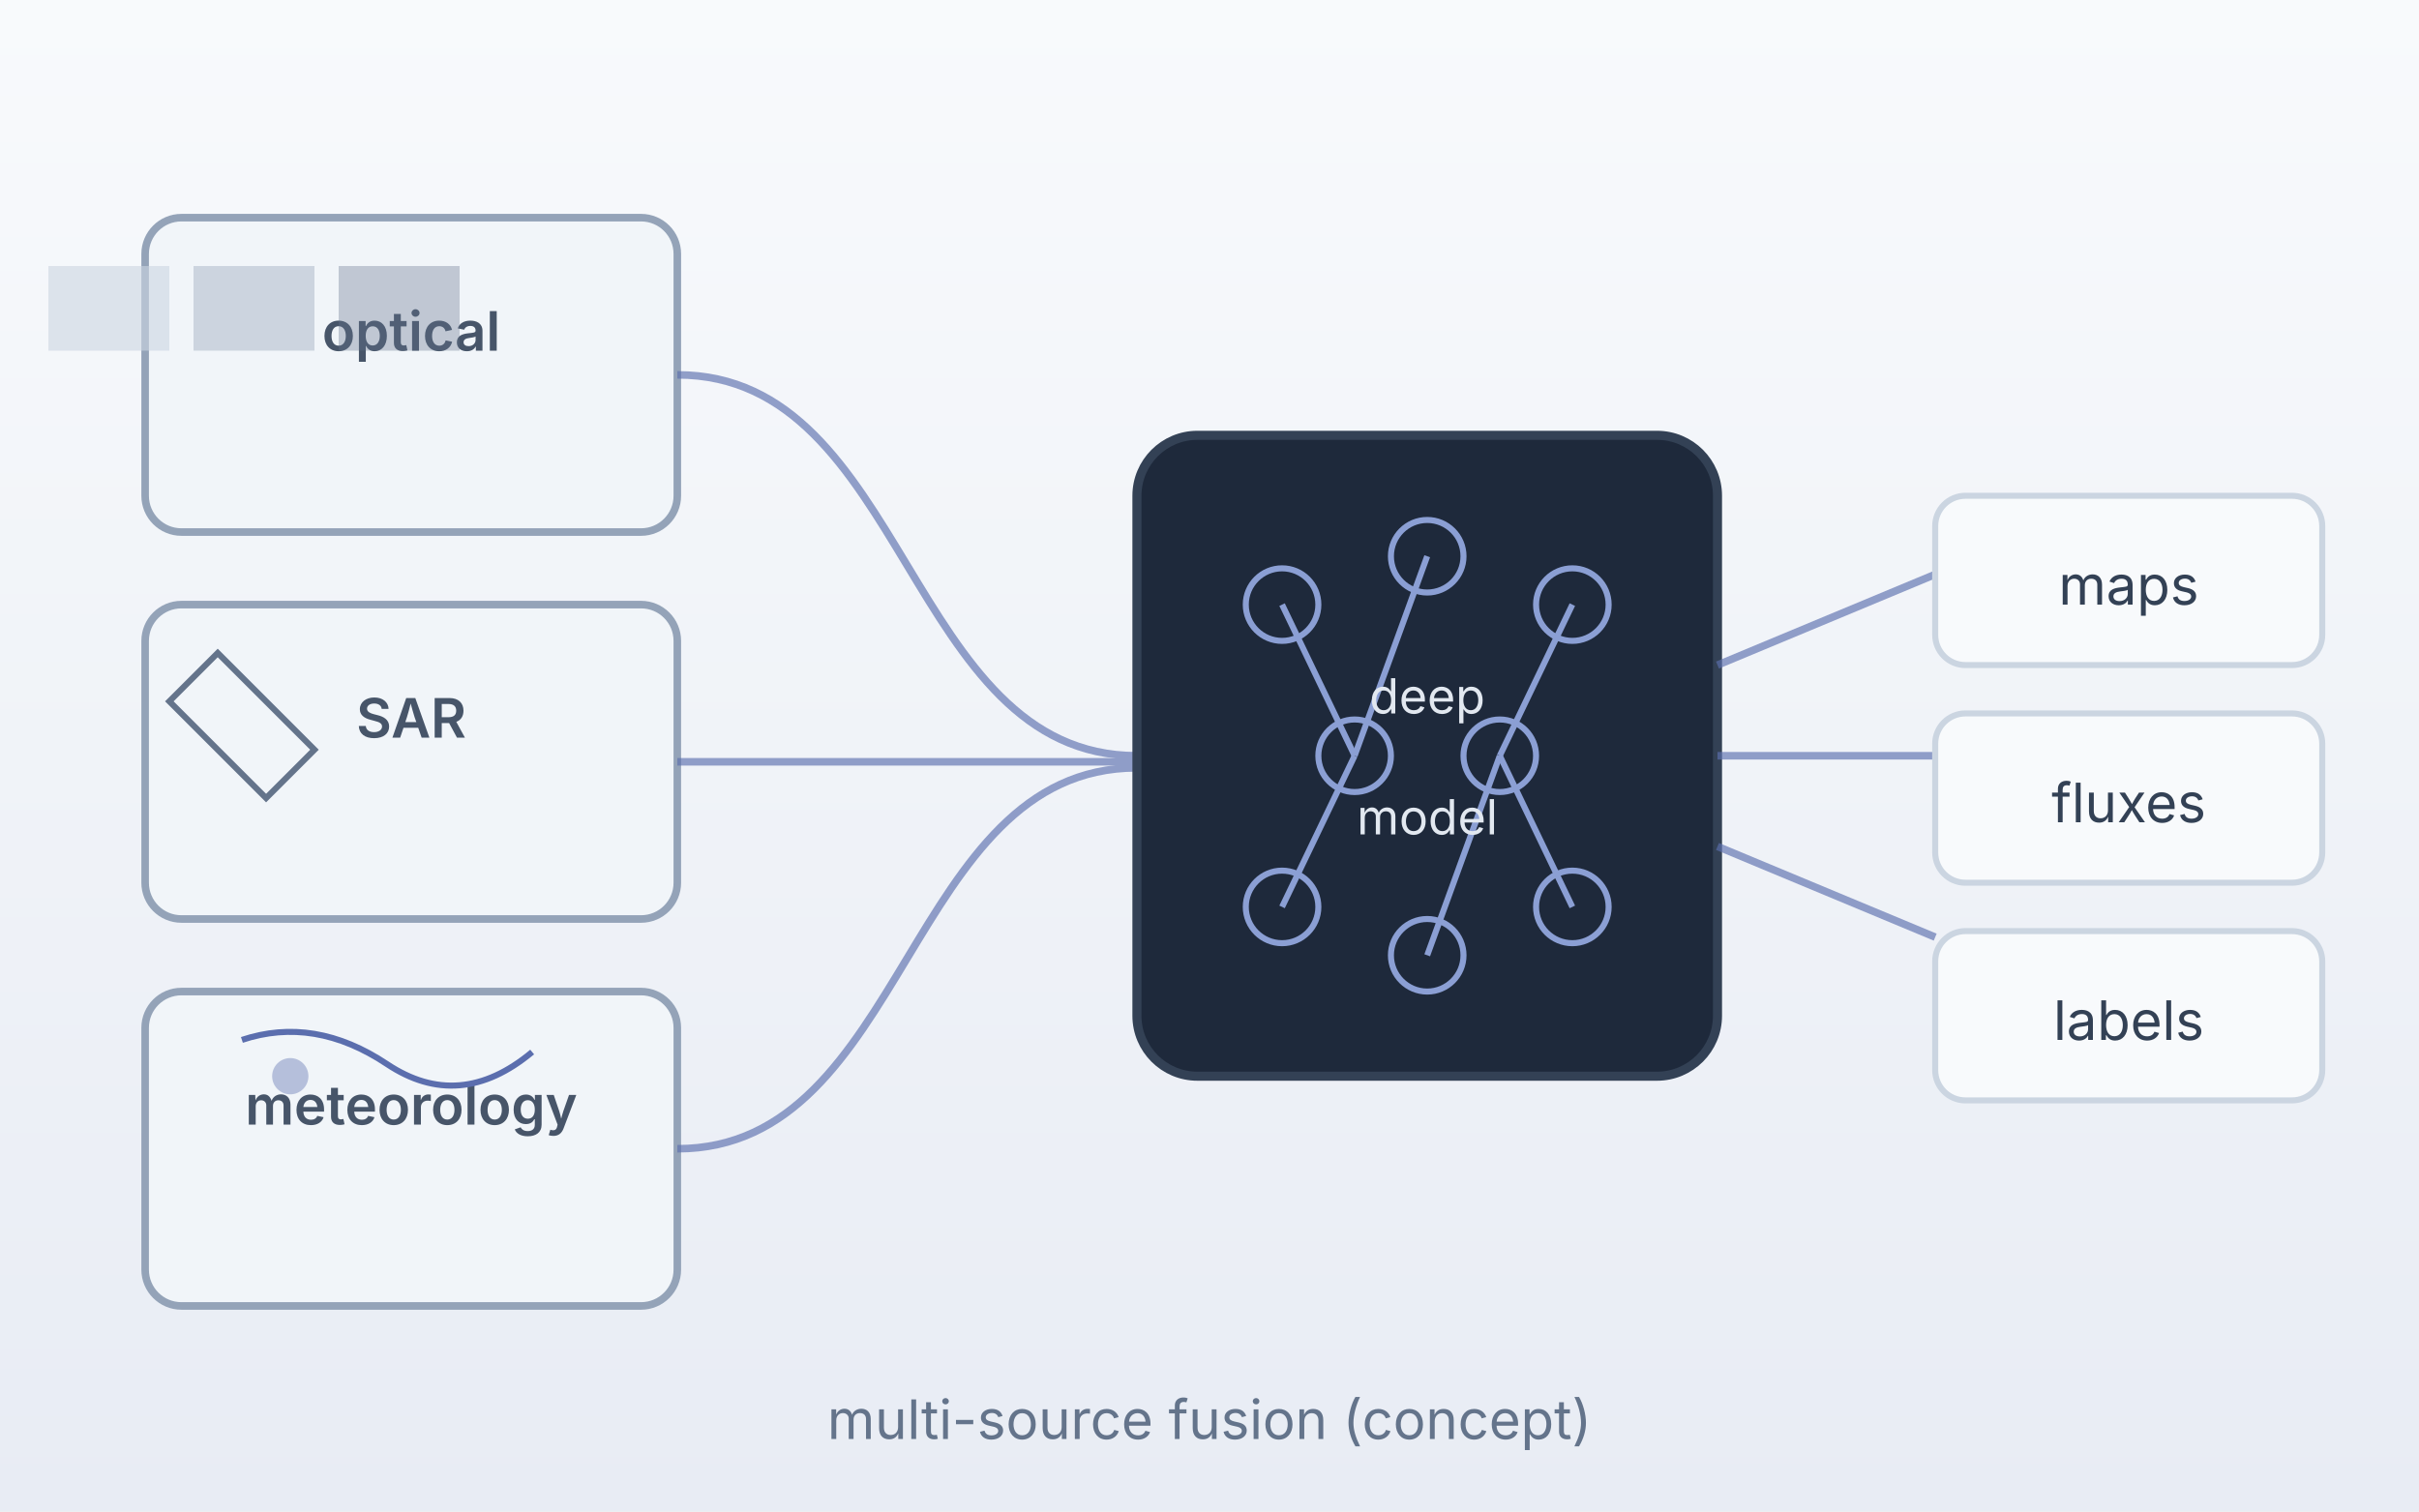
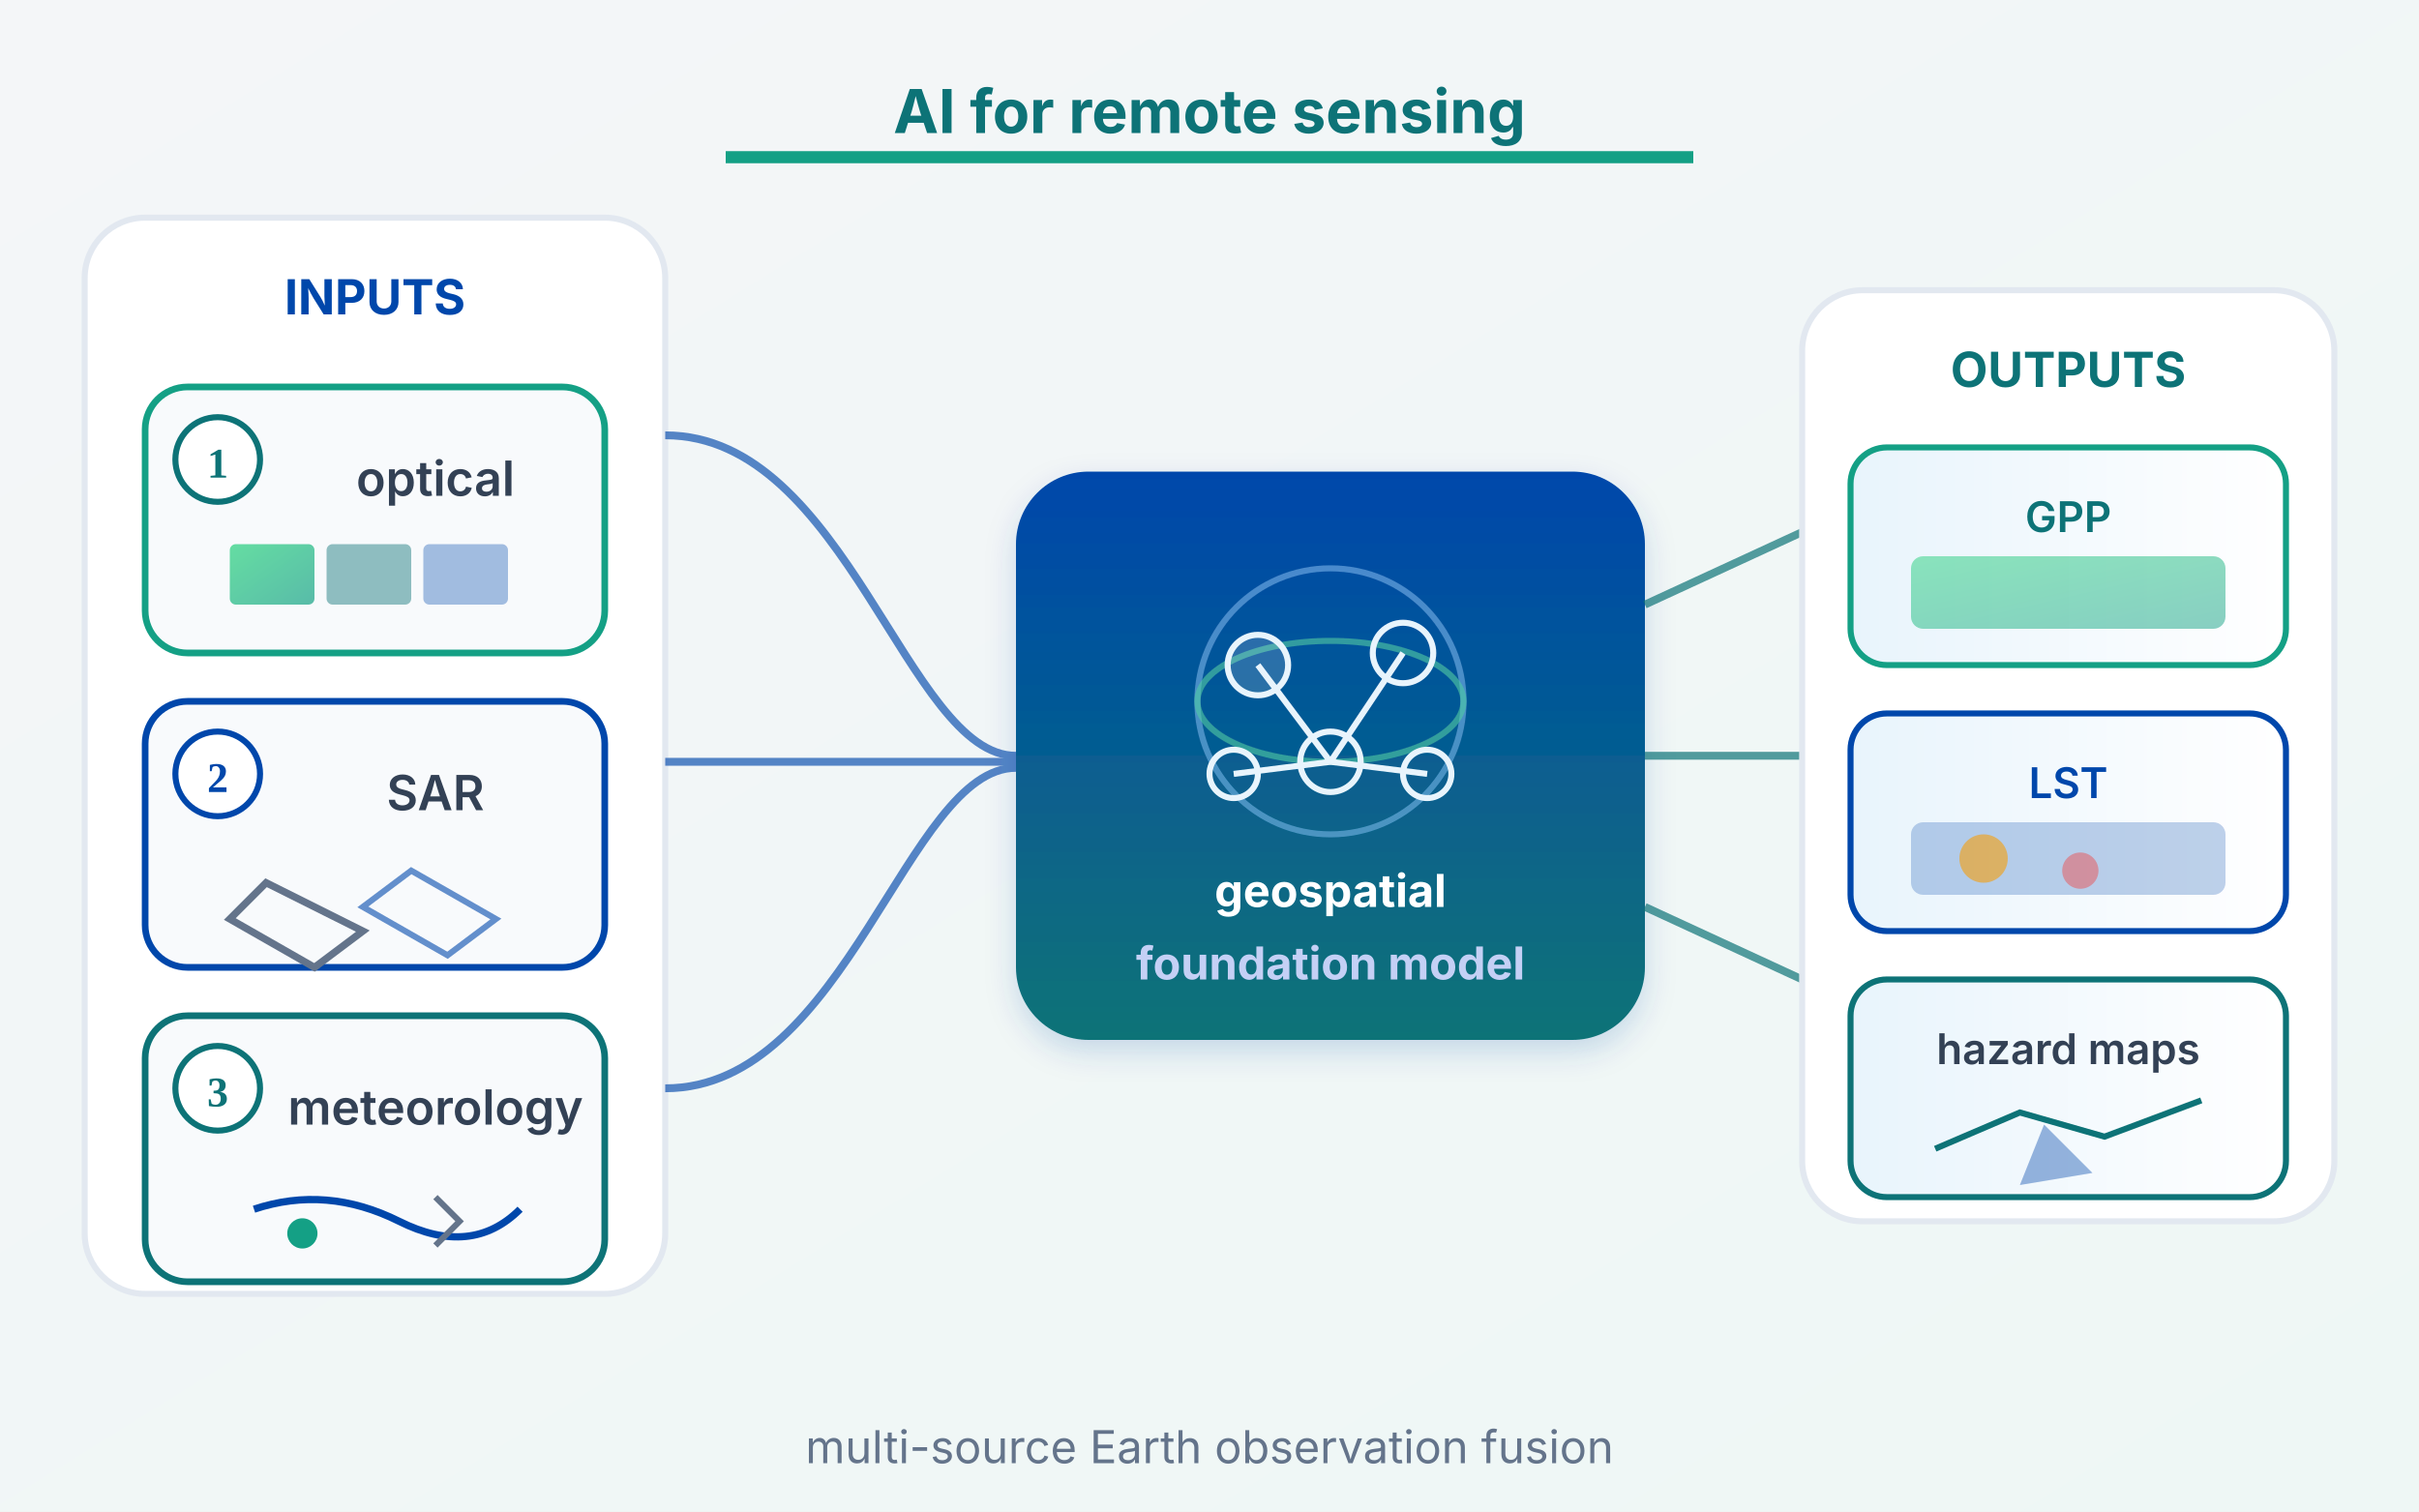
- <svg xmlns="http://www.w3.org/2000/svg" viewBox="0 0 400 250" role="img" aria-label="Conceptual diagram: AI fusion for remote sensing">
+ <svg xmlns="http://www.w3.org/2000/svg" viewBox="0 0 400 250" role="img" aria-label="Geospatial foundation model fusing optical, SAR, and meteorology for Earth observation outputs">
  <defs>
-     <linearGradient id="panel" x1="0" y1="0" x2="0" y2="1">
-       <stop offset="0%" stop-color="#f8fafc" />
-       <stop offset="100%" stop-color="#e8ecf4" />
+     <linearGradient id="ai-bg" x1="0" y1="0" x2="1" y2="1">
+       <stop offset="0%" stop-color="#f4f6f8" />
+       <stop offset="100%" stop-color="#eef7f5" />
    </linearGradient>
+     <linearGradient id="ai-model" x1="0" y1="0" x2="0" y2="1">
+       <stop offset="0%" stop-color="#0047ab" />
+       <stop offset="100%" stop-color="#0d7377" />
+     </linearGradient>
+     <linearGradient id="ai-optical" x1="0" y1="0" x2="1" y2="1">
+       <stop offset="0%" stop-color="#26d07c" />
+       <stop offset="100%" stop-color="#14a085" />
+     </linearGradient>
+     <linearGradient id="ai-out" x1="0" y1="0" x2="1" y2="0">
+       <stop offset="0%" stop-color="#e8f4fc" />
+       <stop offset="100%" stop-color="#fff" />
+     </linearGradient>
+     <filter id="ai-glow" x="-10%" y="-10%" width="120%" height="120%">
+       <feDropShadow dx="0" dy="2" stdDeviation="2.5" flood-color="#0047ab" flood-opacity="0.18" />
+     </filter>
  </defs>
-   <rect width="400" height="250" fill="url(#panel)" />
-   <g font-family="Inter, system-ui, sans-serif" font-size="9" fill="#475569" font-weight="600">
-     <rect x="24" y="36" width="88" height="52" rx="6" fill="#f1f5f9" stroke="#94a3b8" stroke-width="1.25" />
-     <text x="68" y="58" text-anchor="middle">optical</text>
-     <rect x="8" y="44" width="20" height="14" fill="#cbd5e1" opacity="0.6" />
-     <rect x="32" y="44" width="20" height="14" fill="#94a3b8" opacity="0.4" />
-     <rect x="56" y="44" width="20" height="14" fill="#64748b" opacity="0.35" />
-     <rect x="24" y="100" width="88" height="52" rx="6" fill="#f1f5f9" stroke="#94a3b8" stroke-width="1.25" />
-     <text x="68" y="122" text-anchor="middle">SAR</text>
-     <path d="M36 108 L52 124 L44 132 L28 116 Z" fill="none" stroke="#64748b" stroke-width="1" />
-     <rect x="24" y="164" width="88" height="52" rx="6" fill="#f1f5f9" stroke="#94a3b8" stroke-width="1.25" />
-     <text x="68" y="186" text-anchor="middle">meteorology</text>
-     <path d="M40 172 Q52 168 64 176 T88 174" fill="none" stroke="#5b6eae" stroke-width="1" />
-     <circle cx="48" cy="178" r="3" fill="#5b6eae" opacity="0.4" />
+   <rect width="400" height="250" fill="url(#ai-bg)" />
+   <text x="200" y="22" text-anchor="middle" font-family="Inter, system-ui, sans-serif" font-size="10" font-weight="700" fill="#0d7377">AI for remote sensing</text>
+   <line x1="120" y1="26" x2="280" y2="26" stroke="#14a085" stroke-width="2" />
+   <g transform="translate(14, 36)">
+     <rect width="96" height="178" rx="10" fill="#fff" stroke="#e2e8f0" stroke-width="1" />
+     <text x="48" y="16" text-anchor="middle" font-size="8" font-weight="700" fill="#0047ab" font-family="Inter, system-ui, sans-serif">INPUTS</text>
+     <g transform="translate(10, 28)">
+       <rect width="76" height="44" rx="7" fill="#f8fafc" stroke="#14a085" stroke-width="1.1" />
+       <circle cx="12" cy="12" r="7" fill="#fff" stroke="#0d7377" stroke-width="1" />
+       <text x="12" y="15" text-anchor="middle" font-size="7" font-weight="700" fill="#0d7377">1</text>
+       <text x="48" y="18" text-anchor="middle" font-size="8" font-weight="600" fill="#334155" font-family="Inter, system-ui, sans-serif">optical</text>
+       <rect x="14" y="26" width="14" height="10" rx="1" fill="url(#ai-optical)" opacity="0.7" />
+       <rect x="30" y="26" width="14" height="10" rx="1" fill="#0d7377" opacity="0.45" />
+       <rect x="46" y="26" width="14" height="10" rx="1" fill="#0047ab" opacity="0.35" />
+     </g>
+     <g transform="translate(10, 80)">
+       <rect width="76" height="44" rx="7" fill="#f8fafc" stroke="#0047ab" stroke-width="1.1" />
+       <circle cx="12" cy="12" r="7" fill="#fff" stroke="#0047ab" stroke-width="1" />
+       <text x="12" y="15" text-anchor="middle" font-size="7" font-weight="700" fill="#0047ab">2</text>
+       <text x="48" y="18" text-anchor="middle" font-size="8" font-weight="600" fill="#334155" font-family="Inter, system-ui, sans-serif">SAR</text>
+       <path d="M20 30 L36 38 L28 44 L14 36 Z" fill="none" stroke="#64748b" stroke-width="1.2" />
+       <path d="M44 28 L58 36 L50 42 L36 34 Z" fill="none" stroke="#0047ab" stroke-width="1" opacity="0.6" />
+     </g>
+     <g transform="translate(10, 132)">
+       <rect width="76" height="44" rx="7" fill="#f8fafc" stroke="#0d7377" stroke-width="1.1" />
+       <circle cx="12" cy="12" r="7" fill="#fff" stroke="#0d7377" stroke-width="1" />
+       <text x="12" y="15" text-anchor="middle" font-size="7" font-weight="700" fill="#0d7377">3</text>
+       <text x="48" y="18" text-anchor="middle" font-size="8" font-weight="600" fill="#334155" font-family="Inter, system-ui, sans-serif">meteorology</text>
+       <path d="M18 32 Q30 28 42 34 T62 32" fill="none" stroke="#0047ab" stroke-width="1.2" />
+       <circle cx="26" cy="36" r="2.5" fill="#14a085" />
+       <path d="M48 30 L52 34 L48 38" fill="none" stroke="#64748b" stroke-width="1" />
+     </g>
  </g>
-   <g fill="none" stroke="#5b6eae" stroke-width="1.25" opacity="0.65">
-     <path d="M112 62 C150 62 150 125 188 125" />
-     <path d="M112 126 L188 126" />
-     <path d="M112 190 C150 190 150 127 188 127" />
+   <g fill="none" stroke="#0047ab" stroke-width="1.3" opacity="0.65">
+     <path d="M110 72 C140 72 150 125 168 125" />
+     <path d="M110 126 L168 126" />
+     <path d="M110 180 C140 180 150 127 168 127" />
  </g>
-   <rect x="188" y="72" width="96" height="106" rx="10" fill="#1e293b" stroke="#334155" stroke-width="1.5" />
-   <g fill="none" stroke="#8b9fd4" stroke-width="1">
-     <circle cx="212" cy="100" r="6" />
-     <circle cx="236" cy="92" r="6" />
-     <circle cx="260" cy="100" r="6" />
-     <circle cx="224" cy="125" r="6" />
-     <circle cx="248" cy="125" r="6" />
-     <circle cx="212" cy="150" r="6" />
-     <circle cx="236" cy="158" r="6" />
-     <circle cx="260" cy="150" r="6" />
-     <line x1="212" y1="100" x2="224" y2="125" />
-     <line x1="236" y1="92" x2="224" y2="125" />
-     <line x1="260" y1="100" x2="248" y2="125" />
-     <line x1="224" y1="125" x2="212" y2="150" />
-     <line x1="248" y1="125" x2="236" y2="158" />
-     <line x1="248" y1="125" x2="260" y2="150" />
+   <g transform="translate(168, 78)" filter="url(#ai-glow)">
+     <rect width="104" height="94" rx="12" fill="url(#ai-model)" />
+     <circle cx="52" cy="38" r="22" fill="none" stroke="#8ec5f7" stroke-width="1" opacity="0.5" />
+     <ellipse cx="52" cy="38" rx="22" ry="10" fill="none" stroke="#4ecca3" stroke-width="1" opacity="0.6" />
+     <g fill="none" stroke="#e8f4fc" stroke-width="1">
+       <circle cx="40" cy="32" r="5" fill="#fff" fill-opacity="0.15" />
+       <circle cx="64" cy="30" r="5" />
+       <circle cx="52" cy="48" r="5" />
+       <circle cx="36" cy="50" r="4" />
+       <circle cx="68" cy="50" r="4" />
+       <line x1="40" y1="32" x2="52" y2="48" />
+       <line x1="64" y1="30" x2="52" y2="48" />
+       <line x1="36" y1="50" x2="52" y2="48" />
+       <line x1="68" y1="50" x2="52" y2="48" />
+     </g>
+     <text x="52" y="72" text-anchor="middle" font-size="7.5" font-weight="700" fill="#fff" font-family="Inter, system-ui, sans-serif">geospatial</text>
+     <text x="52" y="84" text-anchor="middle" font-size="7.5" font-weight="700" fill="#c4d0f5" font-family="Inter, system-ui, sans-serif">foundation model</text>
  </g>
-   <text x="236" y="118" text-anchor="middle" font-family="Inter, system-ui, sans-serif" font-size="8" fill="#e2e8f0">deep</text>
-   <text x="236" y="138" text-anchor="middle" font-family="Inter, system-ui, sans-serif" font-size="8" fill="#e2e8f0">model</text>
-   <g stroke="#5b6eae" stroke-width="1.25" fill="none" opacity="0.65">
-     <path d="M284 110 L320 95" />
-     <path d="M284 125 L320 125" />
-     <path d="M284 140 L320 155" />
+   <g fill="none" stroke="#0d7377" stroke-width="1.3" opacity="0.7">
+     <path d="M272 100 L298 88" />
+     <path d="M272 125 L298 125" />
+     <path d="M272 150 L298 162" />
  </g>
-   <g font-family="Inter, system-ui, sans-serif" font-size="9" fill="#334155">
-     <rect x="320" y="82" width="64" height="28" rx="5" fill="#f8fafc" stroke="#cbd5e1" stroke-width="1" />
-     <text x="352" y="100" text-anchor="middle">maps</text>
-     <rect x="320" y="118" width="64" height="28" rx="5" fill="#f8fafc" stroke="#cbd5e1" stroke-width="1" />
-     <text x="352" y="136" text-anchor="middle">fluxes</text>
-     <rect x="320" y="154" width="64" height="28" rx="5" fill="#f8fafc" stroke="#cbd5e1" stroke-width="1" />
-     <text x="352" y="172" text-anchor="middle">labels</text>
+   <g transform="translate(298, 48)">
+     <rect width="88" height="154" rx="10" fill="#fff" stroke="#e2e8f0" stroke-width="1" />
+     <text x="44" y="16" text-anchor="middle" font-size="8" font-weight="700" fill="#0d7377" font-family="Inter, system-ui, sans-serif">OUTPUTS</text>
+     <g transform="translate(8, 26)">
+       <rect width="72" height="36" rx="6" fill="url(#ai-out)" stroke="#14a085" stroke-width="1" />
+       <text x="36" y="14" text-anchor="middle" font-size="7" font-weight="600" fill="#0d7377" font-family="Inter, system-ui, sans-serif">GPP</text>
+       <rect x="10" y="18" width="52" height="12" rx="2" fill="url(#ai-optical)" opacity="0.5" />
+     </g>
+     <g transform="translate(8, 70)">
+       <rect width="72" height="36" rx="6" fill="url(#ai-out)" stroke="#0047ab" stroke-width="1" />
+       <text x="36" y="14" text-anchor="middle" font-size="7" font-weight="600" fill="#0047ab" font-family="Inter, system-ui, sans-serif">LST</text>
+       <rect x="10" y="18" width="52" height="12" rx="2" fill="#0047ab" opacity="0.25" />
+       <circle cx="22" cy="24" r="4" fill="#f59e0b" opacity="0.6" />
+       <circle cx="38" cy="26" r="3" fill="#ef4444" opacity="0.45" />
+     </g>
+     <g transform="translate(8, 114)">
+       <rect width="72" height="36" rx="6" fill="url(#ai-out)" stroke="#0d7377" stroke-width="1" />
+       <text x="36" y="14" text-anchor="middle" font-size="7" font-weight="600" fill="#334155" font-family="Inter, system-ui, sans-serif">hazard maps</text>
+       <path d="M14 28 L28 22 L42 26 L58 20" fill="none" stroke="#0d7377" stroke-width="1" />
+       <path d="M32 24 L40 32 L28 34 Z" fill="#0047ab" opacity="0.4" />
+     </g>
  </g>
-   <text x="200" y="238" text-anchor="middle" font-family="Inter, system-ui, sans-serif" font-size="9" fill="#64748b">multi-source fusion (concept)</text>
+   <text x="200" y="242" text-anchor="middle" font-size="7.5" fill="#64748b" font-family="Inter, system-ui, sans-serif">multi-source Earth observation fusion</text>
</svg>
